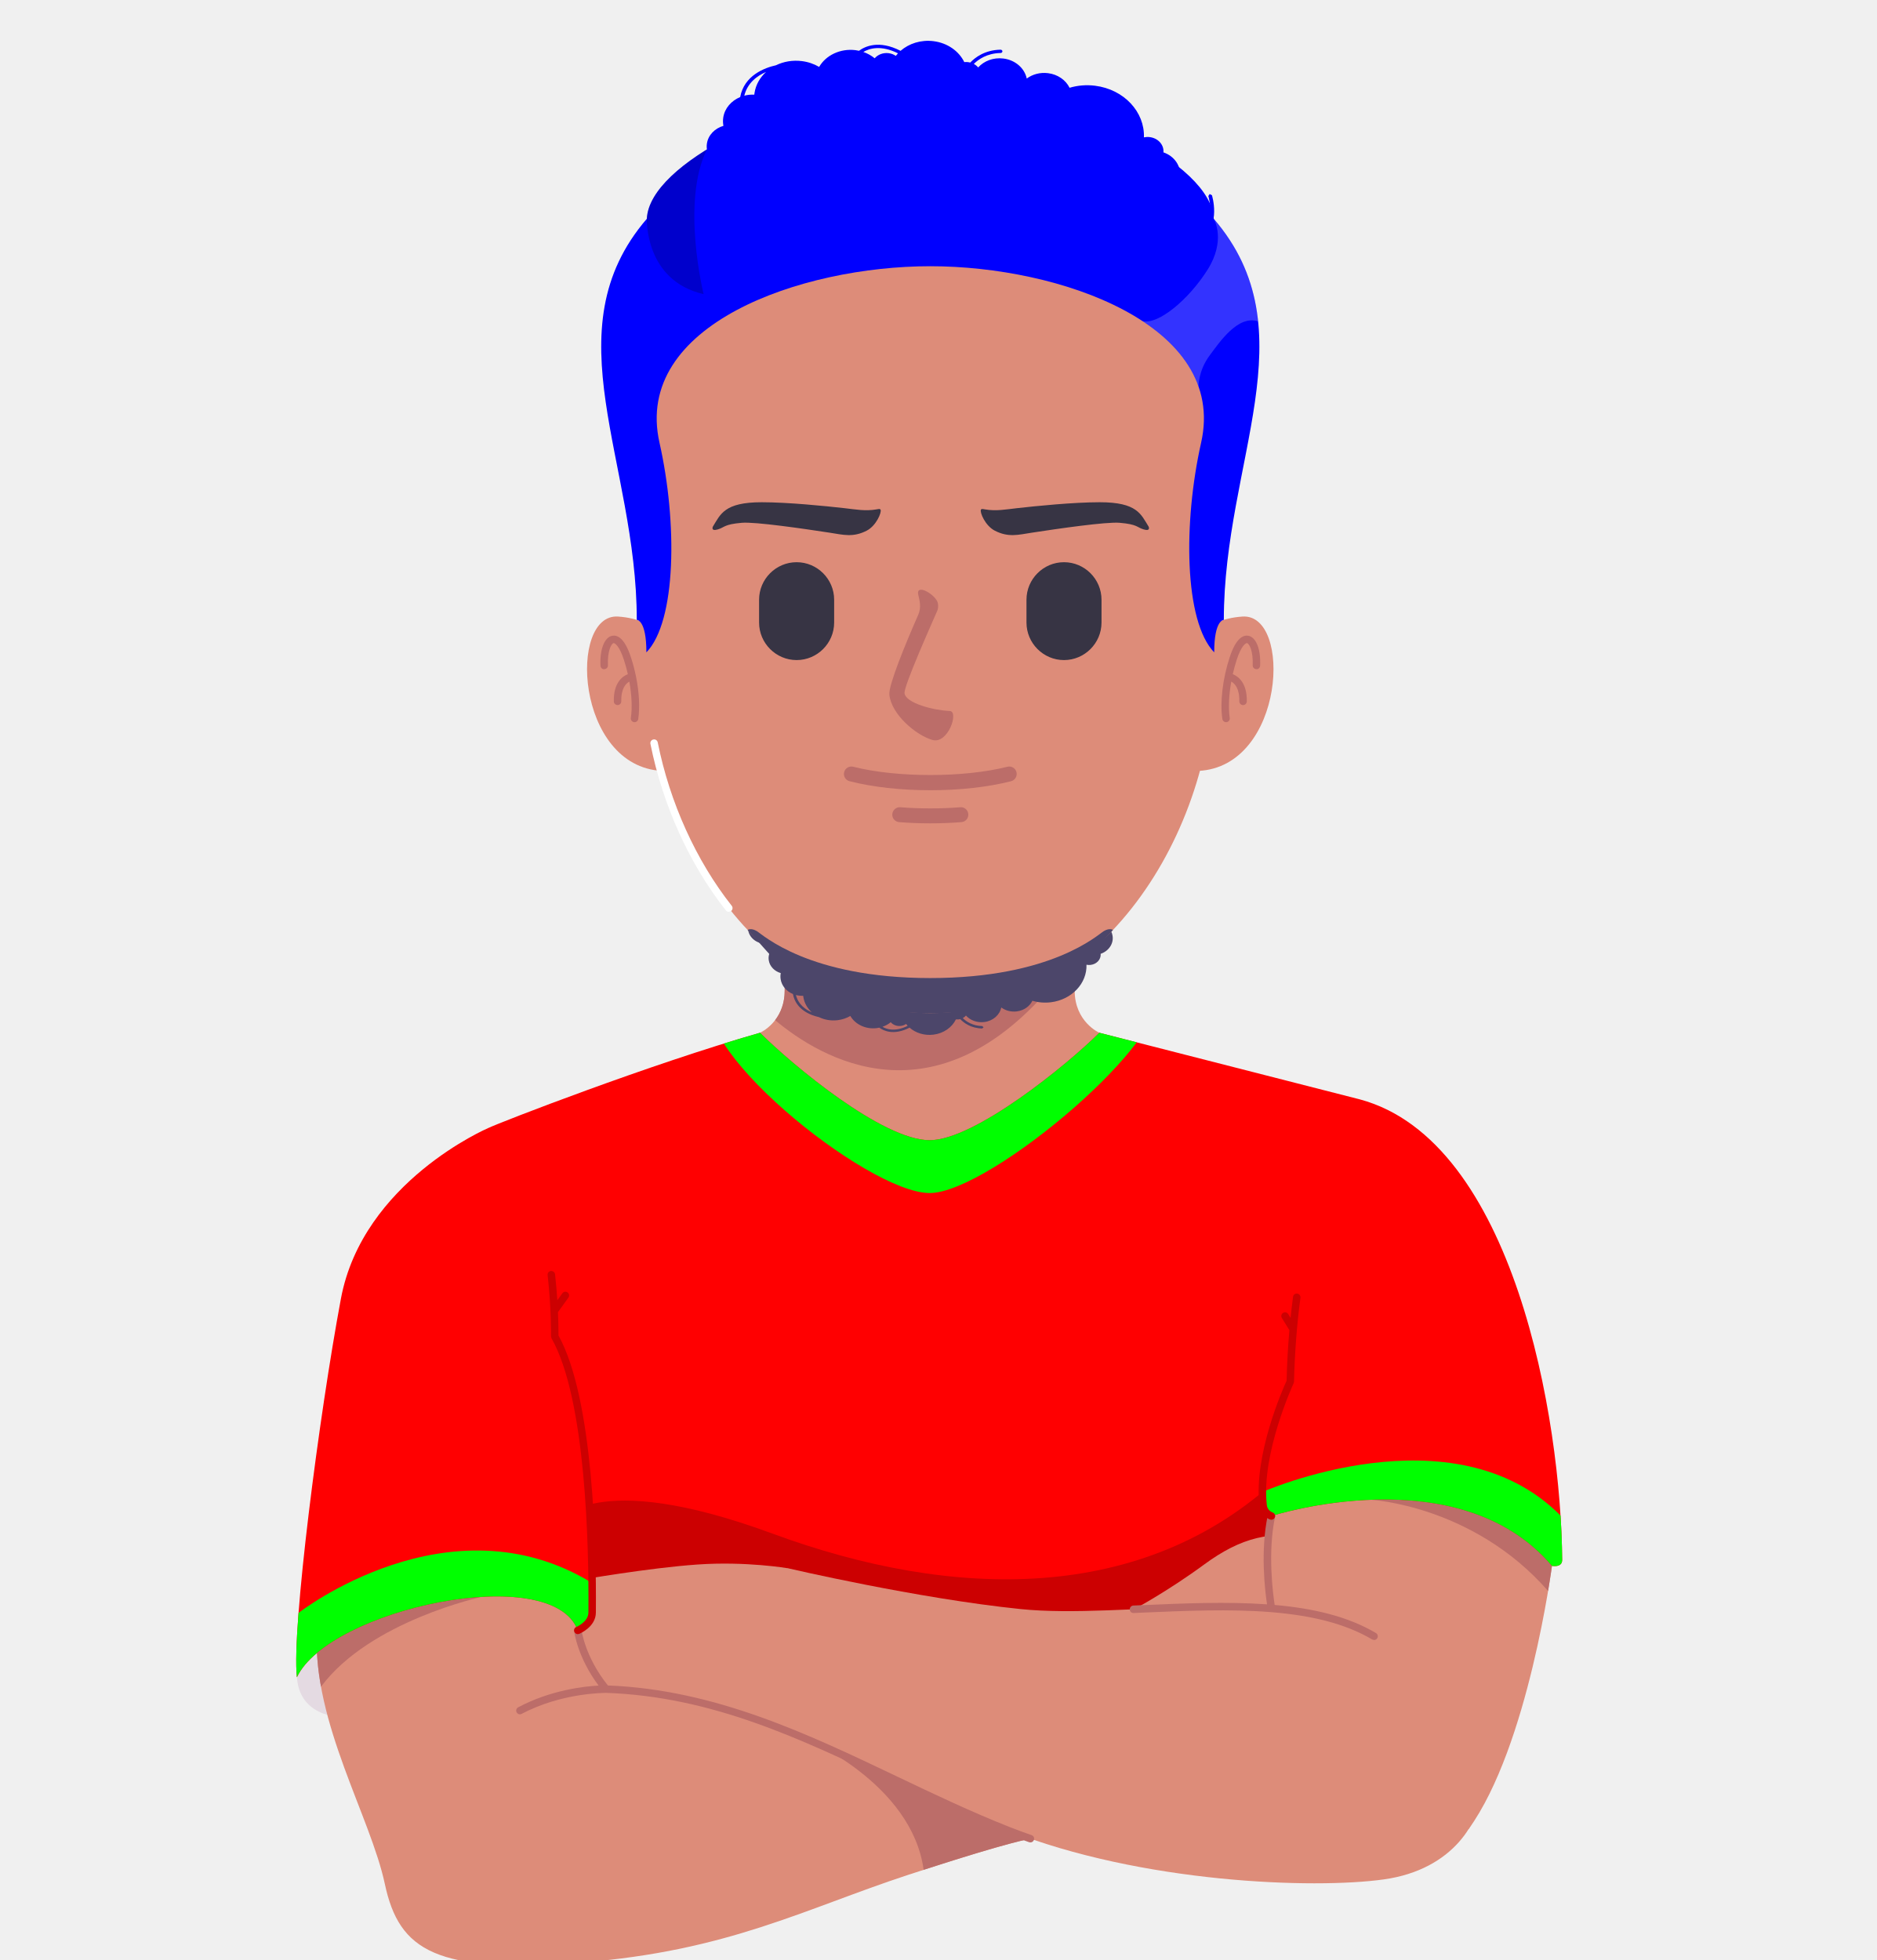
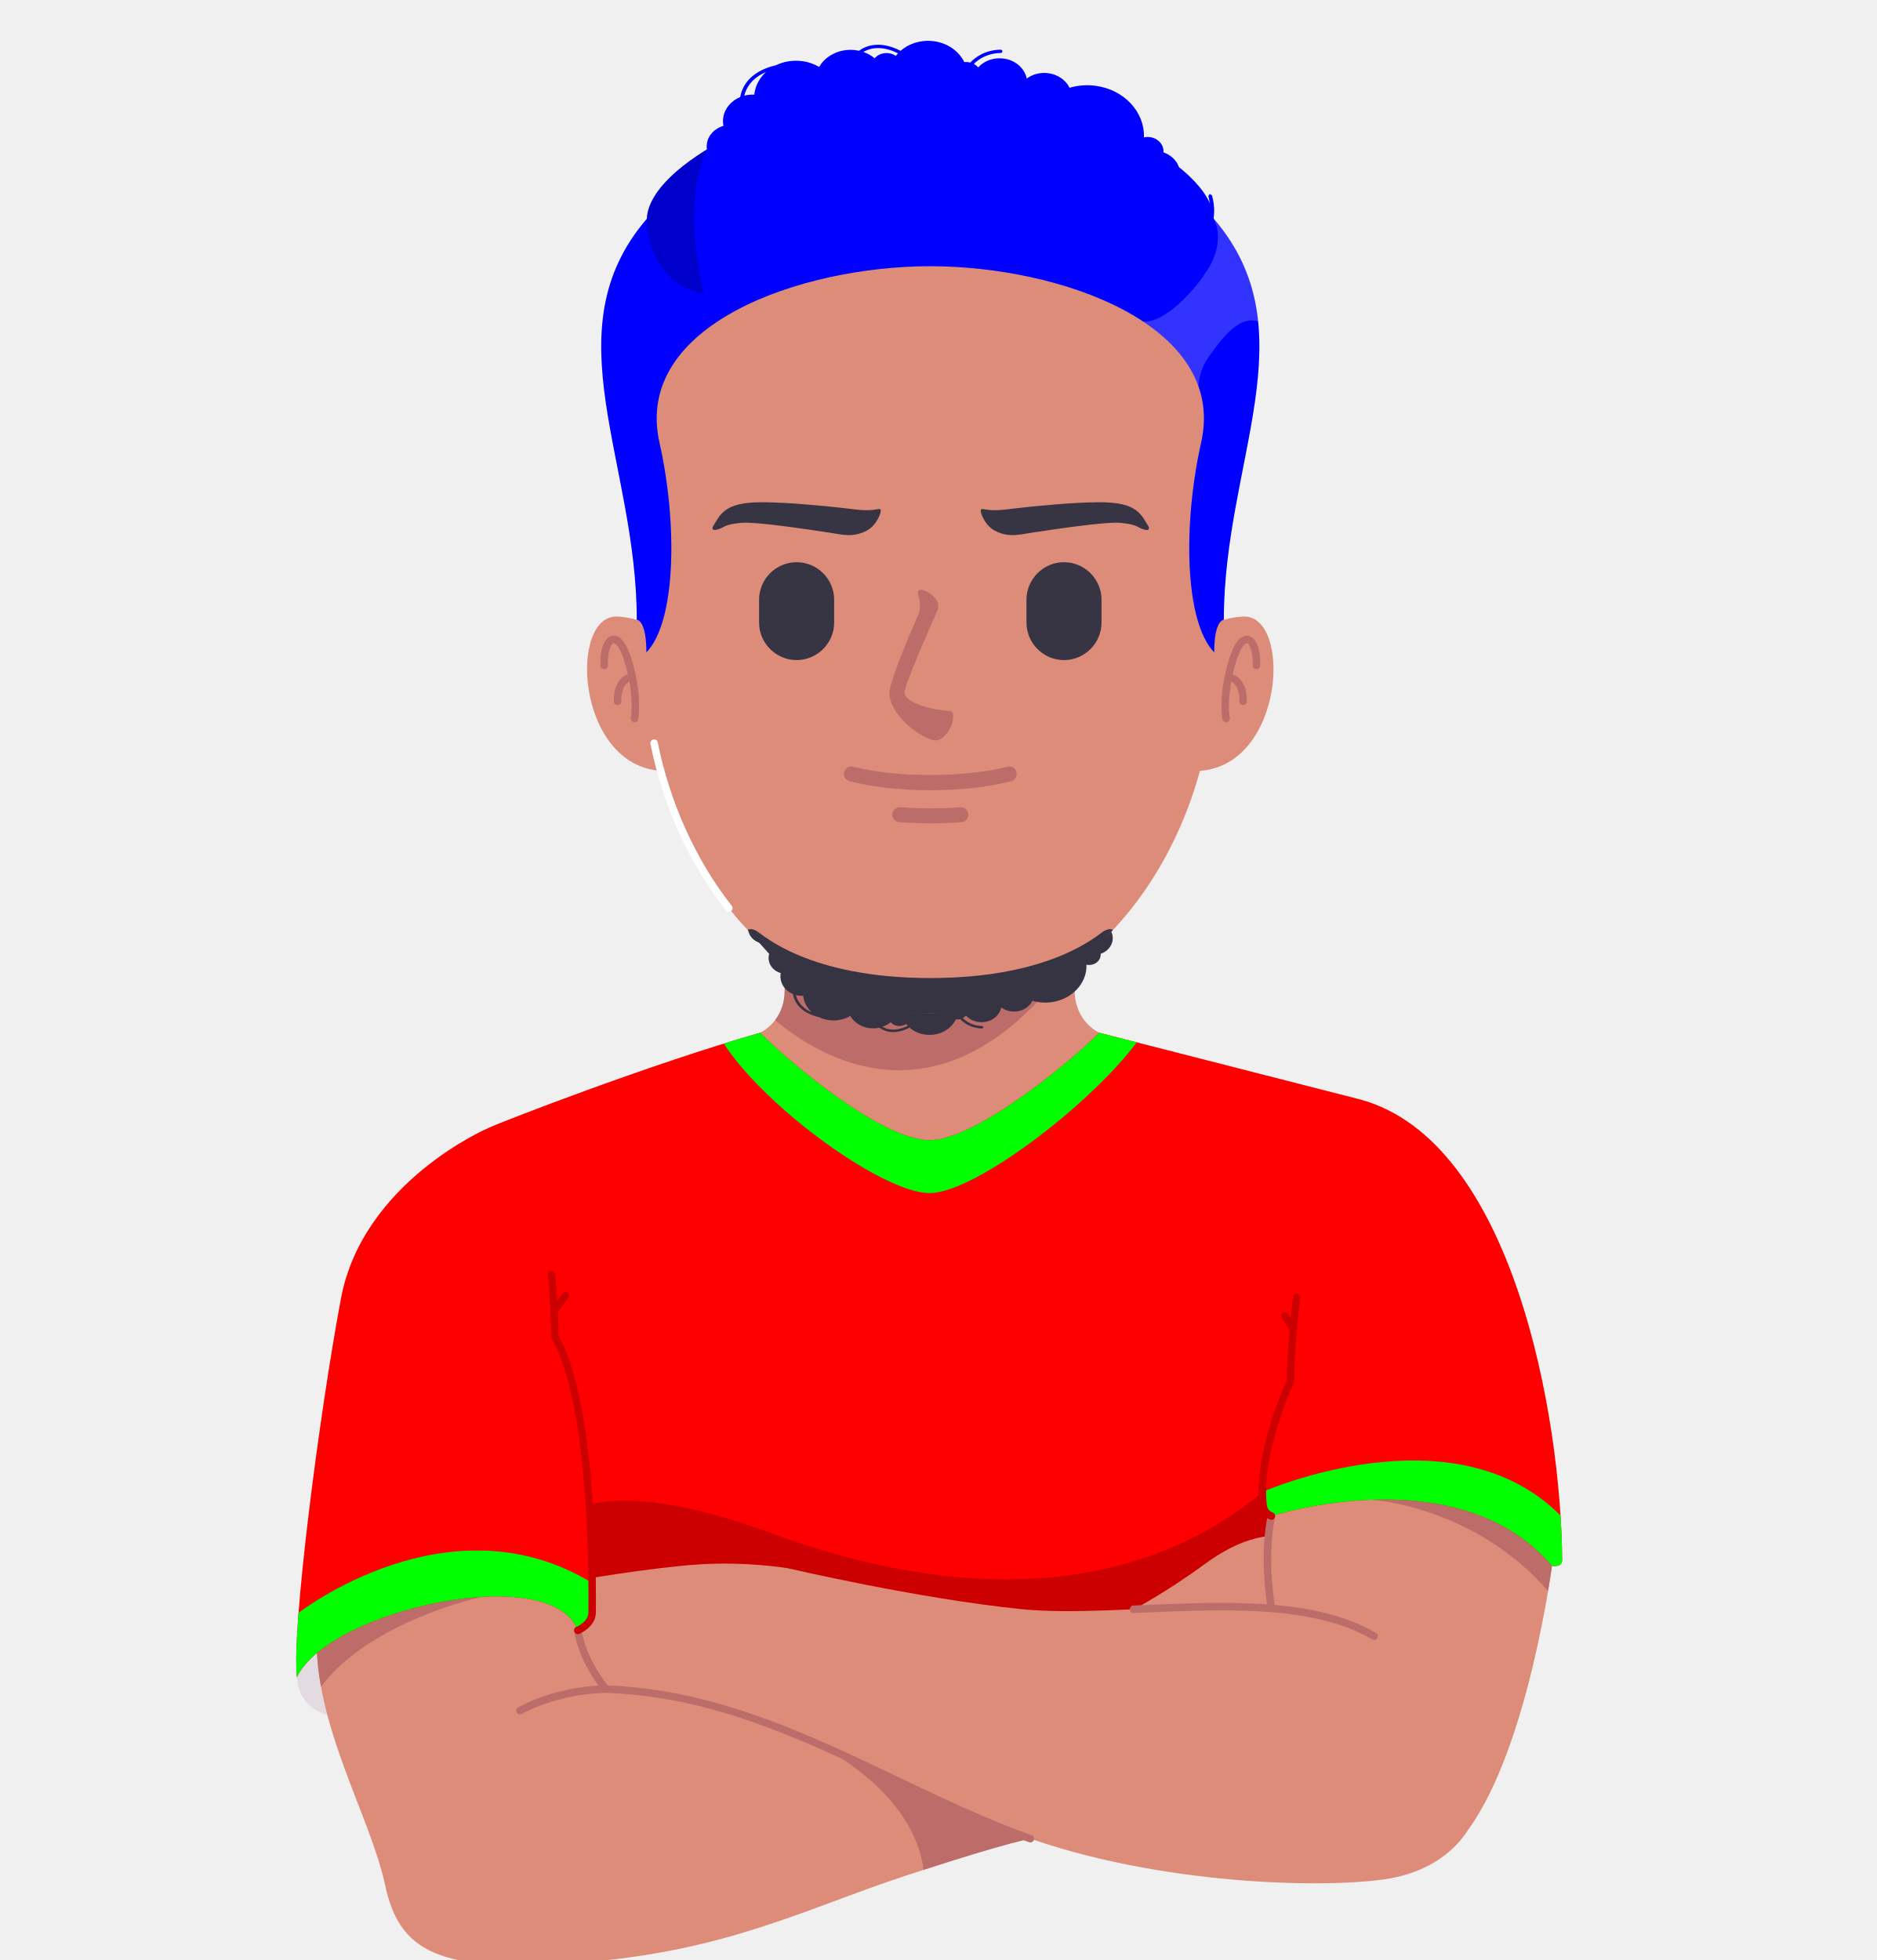
<svg xmlns="http://www.w3.org/2000/svg" width="224" height="234" viewBox="0 0 224 234" fill="none">
  <g clip-path="url(#clip0_1_1358)">
    <path fill-rule="evenodd" clip-rule="evenodd" d="M42.534 204.995C39.66 205.297 35.743 204.5 35.444 200.241C35.143 195.983 39.522 195.733 39.606 195.864C39.689 195.997 42.716 201.409 42.716 201.524L42.534 204.995Z" fill="#E4DAE2" />
    <path fill-rule="evenodd" clip-rule="evenodd" d="M93.677 143.295H128.295V126.679C130.427 125.972 132.675 125.109 132.675 125.109L131.239 123.297C131.239 123.297 128.295 122.011 128.295 118.251V86.271H93.677V118.251C93.677 122.011 90.732 123.297 90.732 123.297L89.296 125.109C89.296 125.109 91.541 125.972 93.677 126.679V143.295Z" fill="#DD8C79" />
    <path fill-rule="evenodd" clip-rule="evenodd" d="M93.678 107.953V118.251C93.678 119.845 93.146 120.997 92.534 121.792C97.916 126.315 111.675 134.615 126.015 117.153L104.036 104.296C104.036 104.296 98.295 106.352 93.678 107.953Z" fill="#BC6D69" />
    <path fill-rule="evenodd" clip-rule="evenodd" d="M58.279 134.677C59.656 134.011 77.59 127.047 90.732 123.3C94.57 127.128 105.353 136.125 110.984 136.125C116.348 136.125 127.402 127.128 131.239 123.3L162.339 131.252V193.031L161.31 204.865H63.18L58.279 134.677Z" fill="#FF0001" />
    <path fill-rule="evenodd" clip-rule="evenodd" d="M162.339 173.581V193.031L162.102 195.76C152.611 196.831 123.766 200.307 119.472 201.103C116.43 201.667 95.472 203.847 78.696 204.865H63.18L62.156 190.236C64.503 185.611 66.766 181.681 66.766 181.681C66.766 181.681 70.636 175.139 92.223 183.095C113.808 191.051 136.536 191.484 152.66 176.4C157.266 172.091 160.331 171.801 162.339 173.581Z" fill="#CC0001" />
    <path fill-rule="evenodd" clip-rule="evenodd" d="M94.084 187.235C94.084 187.235 89.079 186.377 83.263 186.784C77.448 187.188 69.2 188.633 69.2 188.633L66.27 193.544L69.336 203.101C69.336 203.101 72.716 204.588 74.383 203.461C76.049 202.333 94.579 192.372 94.084 187.235Z" fill="#DD8C79" />
    <path fill-rule="evenodd" clip-rule="evenodd" d="M68.978 194.651C68.978 194.651 69.381 198.055 72.354 201.66L80.74 199.224L108.867 200.937L123.042 219.528C123.042 219.528 120.766 219.779 108.418 223.835C96.066 227.892 86.87 232.94 69.47 234.292C52.072 235.644 47.654 232.94 45.941 224.917C44.228 216.893 37.378 205.716 37.828 194.987C38.278 184.259 55.677 184.168 55.677 184.168C55.677 184.168 69.289 186.243 68.978 194.651Z" fill="#DD8C79" />
    <path fill-rule="evenodd" clip-rule="evenodd" d="M110.651 203.277L123.042 219.528C123.042 219.528 120.995 219.753 110.267 223.231C108.832 212.805 95.983 207.492 95.983 207.492L109.18 202.932C109.683 203.044 110.172 203.16 110.651 203.277Z" fill="#BC6D69" />
    <path fill-rule="evenodd" clip-rule="evenodd" d="M38.322 201.375C37.937 199.248 37.739 197.108 37.828 194.987C38.156 187.164 47.498 184.997 52.532 184.399L57.516 190.648C57.516 190.648 44.149 193.528 38.322 201.375Z" fill="#BC6D69" />
    <path fill-rule="evenodd" clip-rule="evenodd" d="M132.124 194.085L135.382 192.127C135.382 192.127 139.335 190.028 143.752 186.784C148.171 183.536 151.866 182.636 156.555 183.717C161.243 184.8 162.339 190.3 162.339 190.3C162.339 190.3 159.17 198.412 156.284 197.06C153.399 195.708 132.124 194.085 132.124 194.085Z" fill="#DD8C79" />
    <path fill-rule="evenodd" clip-rule="evenodd" d="M185.273 186.945C185.273 186.945 182.475 208.473 175.331 218.364L151.792 192.035C151.792 192.035 150.704 186.112 151.781 180.995C152.86 175.876 152.86 175.876 152.86 175.876C152.86 175.876 173.775 172.18 174.765 172.721C175.757 173.261 185.224 181.375 185.273 186.945Z" fill="#DD8C79" />
    <path fill-rule="evenodd" clip-rule="evenodd" d="M185.274 186.945C185.274 186.945 185.126 188.079 184.812 189.943C175.858 179.691 163.64 179.055 163.64 179.055L167.462 173.472C171.255 172.907 174.396 172.521 174.766 172.721C175.758 173.261 185.224 181.375 185.274 186.945Z" fill="#BC6D69" />
    <path fill-rule="evenodd" clip-rule="evenodd" d="M186.492 186.224C186.38 169.383 180.718 136.193 162.339 131.252C162.339 131.252 154.579 142.411 154.036 164.948C154.036 164.948 150.071 173.421 150.792 179.732C150.792 179.732 150.836 180.633 151.782 180.995C151.782 180.995 174.094 173.781 185.274 186.945C185.274 186.945 186.512 187.193 186.492 186.224Z" fill="#FF0001" />
    <path fill-rule="evenodd" clip-rule="evenodd" d="M186.492 186.224C186.482 184.603 186.419 182.831 186.299 180.944C173.506 168.028 150.727 178.119 150.704 178.128C150.704 178.673 150.732 179.211 150.792 179.732C150.792 179.732 150.836 180.636 151.782 180.995C151.782 180.995 174.094 173.781 185.272 186.945C185.272 186.945 186.512 187.193 186.492 186.224Z" fill="#00FF00" />
    <path fill-rule="evenodd" clip-rule="evenodd" d="M58.279 134.677C58.279 134.677 43.316 141.068 40.7 155.04C38.087 169.013 34.813 194.383 35.444 200.241C39.279 192.101 65.922 186.339 68.978 194.651C68.978 194.651 70.691 193.953 70.691 192.511C70.691 191.068 71.092 168.117 66.225 159.553C66.225 159.553 66.588 139.545 58.279 134.677Z" fill="#FF0001" />
    <path fill-rule="evenodd" clip-rule="evenodd" d="M35.638 192.565C35.374 196.035 35.284 198.761 35.444 200.241C39.279 192.101 65.922 186.339 68.978 194.651C68.978 194.651 70.691 193.953 70.691 192.511C70.691 192.201 70.709 190.912 70.691 188.992C53.594 178.519 35.638 192.565 35.638 192.565Z" fill="#00FF00" />
    <path fill-rule="evenodd" clip-rule="evenodd" d="M94.084 187.235C94.084 187.235 109.498 190.841 121.848 192.104C134.198 193.365 153.402 189.039 164.039 195.349C174.678 201.66 176.842 209.863 176.842 213.559C176.842 217.255 173.594 223.205 165.211 224.377C156.827 225.551 136.274 224.828 120.315 218.519C104.359 212.208 90.295 202.292 72.354 201.66L94.084 187.235Z" fill="#DD8C79" />
    <path d="M164.039 195.796L163.811 195.733C160.503 193.771 156.367 192.853 151.84 192.479L151.669 192.464C146.797 192.077 141.476 192.309 136.251 192.533L135.341 192.575C135.044 192.576 134.887 192.393 134.875 192.148C134.865 191.901 135.056 191.695 135.303 191.683L136.211 191.643C141.296 191.421 146.468 191.197 151.259 191.539C151.013 189.915 150.447 185.175 151.347 180.903C151.396 180.664 151.632 180.508 151.875 180.559C152.115 180.609 152.268 180.847 152.219 181.085C151.317 185.364 151.968 190.287 152.172 191.612C156.719 192.009 160.885 192.961 164.265 194.967C164.477 195.091 164.547 195.365 164.421 195.577C164.339 195.716 164.191 195.796 164.039 195.796ZM123.011 219.964L122.864 219.939C121.948 219.62 121.041 219.284 120.152 218.933C115.537 217.108 111.024 214.955 106.657 212.872C95.529 207.565 85.019 202.552 72.345 202.107C72.2 202.123 67.073 202.071 62.278 204.617C62.064 204.732 61.792 204.651 61.676 204.432C61.56 204.215 61.643 203.945 61.86 203.831C65.731 201.773 69.714 201.331 71.459 201.237C68.934 197.849 68.552 194.839 68.537 194.703C68.507 194.459 68.681 194.237 68.925 194.208C69.177 194.175 69.391 194.353 69.42 194.597C69.423 194.631 69.84 197.828 72.573 201.224C85.348 201.723 96.375 206.981 107.041 212.068C111.393 214.144 115.893 216.291 120.479 218.104C121.359 218.451 122.252 218.783 123.156 219.096C123.391 219.177 123.513 219.432 123.432 219.664C123.367 219.849 123.196 219.964 123.011 219.964Z" fill="#BC6D69" />
    <path d="M68.978 195.096C68.804 195.096 68.637 194.992 68.567 194.82C68.475 194.592 68.581 194.332 68.809 194.237C68.823 194.232 70.245 193.631 70.245 192.511L70.248 192.189C70.303 184.872 69.981 167.065 65.838 159.773L65.779 159.544C65.78 159.513 65.831 156.311 65.376 152.229C65.349 151.984 65.527 151.765 65.77 151.737C66.019 151.735 66.234 151.888 66.264 152.131C66.386 153.245 66.475 154.295 66.534 155.236L67.136 154.401C67.279 154.199 67.559 154.155 67.757 154.303C67.956 154.445 68.003 154.724 67.857 154.921L66.611 156.651C66.673 158.087 66.673 159.101 66.672 159.439C70.865 166.98 71.193 184.841 71.138 192.195L71.136 192.511C71.136 194.232 69.227 195.028 69.146 195.063L68.978 195.096Z" fill="#CC0001" />
    <path fill-rule="evenodd" clip-rule="evenodd" d="M86.415 124.588C88.024 127.096 90.662 129.915 93.678 132.56C99.706 137.848 107.23 142.435 110.984 142.435C114.62 142.435 122.099 137.625 128.295 132.181C131.239 129.593 133.894 126.864 135.708 124.441L131.239 123.297C127.402 127.128 116.348 136.125 110.984 136.125C105.354 136.125 94.57 127.128 90.732 123.297C89.339 123.695 87.891 124.131 86.415 124.588Z" fill="#00FF00" />
    <path d="M151.782 181.44L151.624 181.412C150.419 180.952 150.35 179.803 150.347 179.752C149.651 173.687 153.154 165.805 153.594 164.844C153.643 162.809 153.756 160.792 153.928 158.807L153.03 157.352C152.899 157.141 152.964 156.868 153.174 156.739C153.386 156.613 153.659 156.675 153.787 156.883L154.068 157.34C154.156 156.492 154.255 155.653 154.364 154.821C154.396 154.581 154.596 154.409 154.864 154.439C155.108 154.472 155.28 154.695 155.248 154.94C154.82 158.169 154.563 161.539 154.482 164.959L154.44 165.137C154.402 165.22 150.535 173.571 151.235 179.681C151.242 179.768 151.302 180.333 151.94 180.579C152.172 180.665 152.287 180.923 152.198 181.153C152.131 181.331 151.962 181.44 151.782 181.44Z" fill="#CC0001" />
-     <path fill-rule="evenodd" clip-rule="evenodd" d="M95.019 118.793C95.292 119.904 96.128 120.517 96.907 120.852C96.378 120.372 96.016 119.743 95.904 119.027L95.886 118.883C95.586 118.899 95.294 118.865 95.019 118.793ZM105.352 122.585C105.852 122.888 106.858 123.219 108.359 122.471L108.17 122.248C107.995 122.369 107.782 122.453 107.547 122.481C107.067 122.544 106.61 122.361 106.336 122.04C106.054 122.273 105.722 122.461 105.352 122.585ZM89.622 109.767H133.02V110.645C132.826 110.711 132.623 110.757 132.41 110.785L132.382 110.789C132.61 111.055 132.767 111.375 132.82 111.731C132.967 112.671 132.352 113.549 131.399 113.873C131.459 114.52 130.942 115.105 130.211 115.197C130.038 115.219 129.866 115.211 129.706 115.177C129.78 117.385 127.976 119.339 125.472 119.656C124.698 119.752 123.943 119.685 123.251 119.479C122.928 120.14 122.242 120.639 121.383 120.748C120.694 120.835 120.03 120.648 119.532 120.28C119.354 121.164 118.556 121.885 117.507 122.019C116.643 122.128 115.823 121.809 115.316 121.245C115.216 121.367 115.088 121.472 114.94 121.549C115.326 121.932 116.079 122.476 117.263 122.5L117.42 122.644L117.256 122.787C115.886 122.763 115.036 122.096 114.632 121.669L114.451 121.703L114.114 121.708C113.654 122.653 112.67 123.369 111.443 123.524C110.352 123.661 109.31 123.323 108.584 122.687C106.688 123.664 105.467 123.055 104.974 122.691L104.672 122.743C103.342 122.912 102.096 122.296 101.514 121.292C101.076 121.548 100.568 121.724 100.016 121.795C99.21 121.896 98.428 121.755 97.767 121.433C96.792 121.216 95.014 120.563 94.662 118.675C93.894 118.357 93.316 117.705 93.194 116.899C93.154 116.651 93.162 116.408 93.208 116.175C92.467 115.96 91.888 115.381 91.775 114.643C91.707 114.203 91.816 113.776 92.055 113.419C91.688 113.405 91.375 113.159 91.323 112.82L91.318 112.677C90.314 112.635 89.456 111.961 89.315 111.037C89.246 110.579 89.364 110.133 89.622 109.767Z" fill="#4C466A" />
+     <path fill-rule="evenodd" clip-rule="evenodd" d="M95.019 118.793C95.292 119.904 96.128 120.517 96.907 120.852C96.378 120.372 96.016 119.743 95.904 119.027L95.886 118.883C95.586 118.899 95.294 118.865 95.019 118.793ZM105.352 122.585C105.852 122.888 106.858 123.219 108.359 122.471L108.17 122.248C107.995 122.369 107.782 122.453 107.547 122.481C107.067 122.544 106.61 122.361 106.336 122.04C106.054 122.273 105.722 122.461 105.352 122.585ZM89.622 109.767H133.02V110.645C132.826 110.711 132.623 110.757 132.41 110.785L132.382 110.789C132.61 111.055 132.767 111.375 132.82 111.731C132.967 112.671 132.352 113.549 131.399 113.873C131.459 114.52 130.942 115.105 130.211 115.197C130.038 115.219 129.866 115.211 129.706 115.177C129.78 117.385 127.976 119.339 125.472 119.656C124.698 119.752 123.943 119.685 123.251 119.479C122.928 120.14 122.242 120.639 121.383 120.748C120.694 120.835 120.03 120.648 119.532 120.28C119.354 121.164 118.556 121.885 117.507 122.019C116.643 122.128 115.823 121.809 115.316 121.245C115.216 121.367 115.088 121.472 114.94 121.549C115.326 121.932 116.079 122.476 117.263 122.5L117.42 122.644L117.256 122.787C115.886 122.763 115.036 122.096 114.632 121.669L114.451 121.703L114.114 121.708C113.654 122.653 112.67 123.369 111.443 123.524C110.352 123.661 109.31 123.323 108.584 122.687C106.688 123.664 105.467 123.055 104.974 122.691L104.672 122.743C103.342 122.912 102.096 122.296 101.514 121.292C101.076 121.548 100.568 121.724 100.016 121.795C99.21 121.896 98.428 121.755 97.767 121.433C96.792 121.216 95.014 120.563 94.662 118.675C93.894 118.357 93.316 117.705 93.194 116.899C93.154 116.651 93.162 116.408 93.208 116.175C92.467 115.96 91.888 115.381 91.775 114.643C91.707 114.203 91.816 113.776 92.055 113.419C91.688 113.405 91.375 113.159 91.323 112.82L91.318 112.677C90.314 112.635 89.456 111.961 89.315 111.037C89.246 110.579 89.364 110.133 89.622 109.767Z" fill="#363343" />
    <path fill-rule="evenodd" clip-rule="evenodd" d="M88.855 11.424C89.231 9.896 90.38 9.052 91.451 8.591C90.727 9.251 90.224 10.117 90.074 11.104L90.048 11.303C89.636 11.281 89.234 11.325 88.855 11.424ZM78.552 34.168C77.167 33.188 76.822 31.931 76.878 30.821C77.274 31.797 78.112 32.601 79.203 33.019C78.864 33.208 78.622 33.527 78.563 33.909L78.552 34.168ZM103.067 6.205C103.755 5.792 105.139 5.337 107.203 6.367L106.942 6.673C106.702 6.505 106.412 6.391 106.088 6.349C105.427 6.265 104.8 6.516 104.42 6.959C104.034 6.639 103.576 6.38 103.067 6.205ZM102.134 5.989C100.304 5.76 98.588 6.605 97.79 7.989C97.187 7.636 96.49 7.391 95.73 7.295C94.62 7.156 93.547 7.349 92.636 7.792C91.294 8.092 88.848 8.988 88.364 11.588C87.307 12.027 86.514 12.919 86.344 14.028C86.291 14.369 86.303 14.704 86.364 15.025C85.344 15.32 84.548 16.117 84.394 17.131C84.3 17.739 84.451 18.325 84.776 18.815C84.272 18.836 83.843 19.175 83.771 19.639L83.763 19.836C82.383 19.896 81.204 20.823 81.011 22.089C80.883 22.916 81.203 23.708 81.807 24.268C81.451 24.548 81.199 24.94 81.131 25.393C81.11 25.527 81.107 25.659 81.119 25.788C78.924 25.651 76.964 27.049 76.661 29.021C76.631 29.225 76.617 29.427 76.624 29.625C76.262 30.967 76.213 32.867 78.043 34.305C77.904 36.771 81.206 40.053 85.524 36.437C88.247 38.767 91.464 37.664 93.855 35.68C94.872 36.355 96.571 36.873 99.12 35.909C101.483 39.159 106.57 39.161 108.851 35.592C109.036 35.645 109.227 35.677 109.427 35.683L109.748 35.667C110.307 36.595 111.554 38.107 113.883 38.539C114.034 38.565 114.18 38.464 114.206 38.315C114.235 38.163 114.134 38.019 113.982 37.989C111.968 37.615 110.85 36.364 110.31 35.524C110.586 35.413 110.836 35.249 111.047 35.045C111.74 36.268 113.038 37.107 114.544 37.14C116.375 37.183 117.954 36.027 118.53 34.389C120.331 36.453 125.763 36.128 126.81 34.491C136.26 43.091 146.772 33.339 143.292 30.585C143.67 30.365 143.94 30.008 144.006 29.579C144.082 29.088 143.87 28.62 143.486 28.309C145.783 26.877 144.687 23.319 144.683 23.307L144.412 23.165L144.252 23.407C144.256 23.419 145.311 26.847 143.075 28.067L142.746 27.969C143.167 27.503 143.456 26.932 143.554 26.295C143.839 24.429 142.372 22.703 140.282 22.437L140.246 22.433C140.559 22.068 140.775 21.627 140.85 21.139C141.047 19.847 140.203 18.636 138.891 18.191C138.975 17.3 138.264 16.495 137.26 16.369C137.022 16.34 136.784 16.352 136.563 16.397C136.667 13.361 134.188 10.672 130.742 10.237C129.678 10.103 128.639 10.197 127.686 10.479C127.243 9.573 126.298 8.884 125.12 8.736C124.167 8.615 123.255 8.872 122.574 9.379C122.324 8.164 121.23 7.169 119.787 6.987C118.599 6.837 117.472 7.275 116.774 8.052C116.636 7.885 116.459 7.741 116.255 7.633C116.784 7.104 117.82 6.357 119.451 6.327C119.575 6.325 119.672 6.236 119.67 6.125C119.664 6.019 119.566 5.929 119.442 5.932C117.558 5.967 116.387 6.881 115.83 7.467L115.582 7.419C115.424 7.4 115.268 7.399 115.118 7.415C114.484 6.116 113.131 5.128 111.446 4.916C109.944 4.727 108.514 5.193 107.511 6.069C104.904 4.727 103.224 5.56 102.55 6.063C102.415 6.031 102.274 6.008 102.134 5.989ZM95.49 34.044C95.86 34.735 96.583 35.211 97.42 35.229C97.83 35.24 98.216 35.139 98.552 34.956C98.631 35.12 98.716 35.281 98.807 35.432C96.643 36.216 95.19 35.843 94.29 35.3C94.727 34.903 95.128 34.476 95.49 34.044Z" fill="#0000FF" />
    <path fill-rule="evenodd" clip-rule="evenodd" d="M79.022 92.036C68.701 91.5 67.828 73.205 73.788 73.609C78.751 73.943 79.79 77.107 80.12 78.435C80.448 79.764 79.022 92.036 79.022 92.036Z" fill="#DD8C79" />
    <path fill-rule="evenodd" clip-rule="evenodd" d="M143.092 92.036C153.415 91.5 154.286 73.205 148.326 73.609C143.364 73.943 142.326 77.107 141.996 78.435C141.667 79.764 143.092 92.036 143.092 92.036Z" fill="#DD8C79" />
    <path fill-rule="evenodd" clip-rule="evenodd" d="M144.956 56.224V79.633C144.956 99.364 131.506 120.951 111.06 120.951C90.616 120.951 77.167 99.364 77.167 79.633V56.224C77.167 11.683 144.956 11.683 144.956 56.224Z" fill="#DD8C79" />
-     <path fill-rule="evenodd" clip-rule="evenodd" d="M111.06 120.951C105.443 120.951 100.212 120.215 95.787 117.441C93.356 115.92 91.266 113.156 89.255 111.027C89.283 111.005 89.651 110.752 90.344 111.161C91.063 111.585 96.547 116.768 111.06 116.768C125.574 116.768 131.058 111.585 131.778 111.161C132.47 110.752 132.839 111.005 132.864 111.027C130.855 113.156 128.764 115.92 126.334 117.441C121.908 120.215 116.678 120.951 111.06 120.951Z" fill="#4C466A" />
+     <path fill-rule="evenodd" clip-rule="evenodd" d="M111.06 120.951C105.443 120.951 100.212 120.215 95.787 117.441C93.356 115.92 91.266 113.156 89.255 111.027C89.283 111.005 89.651 110.752 90.344 111.161C91.063 111.585 96.547 116.768 111.06 116.768C125.574 116.768 131.058 111.585 131.778 111.161C132.47 110.752 132.839 111.005 132.864 111.027C130.855 113.156 128.764 115.92 126.334 117.441C121.908 120.215 116.678 120.951 111.06 120.951Z" fill="#363343" />
    <path fill-rule="evenodd" clip-rule="evenodd" d="M127.019 67.12H127.022C129.484 67.12 131.5 69.136 131.5 71.6V74.324C131.5 76.789 129.484 78.805 127.022 78.805H127.019C124.556 78.805 122.542 76.789 122.542 74.324V71.6C122.542 69.136 124.556 67.12 127.019 67.12Z" fill="#373444" />
    <path fill-rule="evenodd" clip-rule="evenodd" d="M95.102 67.12H95.099C92.636 67.12 90.62 69.136 90.62 71.6V74.324C90.62 76.789 92.636 78.805 95.099 78.805H95.102C97.566 78.805 99.582 76.789 99.582 74.324V71.6C99.582 69.136 97.566 67.12 95.102 67.12Z" fill="#373444" />
    <path fill-rule="evenodd" clip-rule="evenodd" d="M111.968 72.036C112.022 72.343 112 72.673 111.896 72.912C111.162 74.588 107.95 81.783 107.979 82.735C108.095 83.964 111.535 84.817 113.378 84.883C114.518 84.921 113.175 88.88 111.312 88.341C109.326 87.768 106.388 85.264 106.172 82.917C106.068 81.784 108.136 76.763 109.628 73.38C110.012 72.513 109.774 71.631 109.631 71.049C109.263 69.539 111.794 71.024 111.968 72.036Z" fill="#BC6D69" />
    <path d="M146.367 86.221C146.15 86.221 145.96 86.063 145.927 85.843C145.63 83.857 145.962 81.039 146.794 78.491C147.555 76.148 148.43 75.8 149.022 75.899C149.956 76.071 150.524 77.503 150.435 79.464C150.426 79.708 150.222 79.94 149.972 79.888C149.724 79.877 149.534 79.669 149.547 79.424C149.623 77.757 149.148 76.828 148.863 76.776C148.714 76.784 148.198 77.06 147.64 78.767C147.458 79.328 147.3 79.907 147.17 80.487C147.82 80.748 148.886 81.516 148.844 83.743C148.839 83.984 148.64 84.18 148.399 84.18H148.388C148.143 84.175 147.947 83.971 147.952 83.724C147.982 82.177 147.398 81.593 146.99 81.373C146.704 82.972 146.631 84.528 146.807 85.709C146.844 85.953 146.678 86.18 146.432 86.216L146.367 86.221Z" fill="#BC6D69" />
    <path d="M75.753 86.221L75.688 86.216C75.444 86.18 75.277 85.953 75.313 85.709C75.49 84.528 75.417 82.972 75.133 81.375C74.721 81.599 74.138 82.185 74.17 83.724C74.173 83.971 73.977 84.175 73.732 84.18C73.463 84.16 73.282 83.987 73.278 83.743C73.234 81.516 74.299 80.748 74.954 80.487C74.822 79.907 74.665 79.328 74.481 78.768C73.925 77.06 73.401 76.787 73.258 76.776C72.973 76.828 72.5 77.757 72.576 79.424C72.588 79.669 72.397 79.877 72.151 79.888C71.893 79.932 71.695 79.708 71.686 79.464C71.597 77.503 72.165 76.071 73.098 75.899C73.698 75.8 74.566 76.148 75.328 78.492C75.563 79.211 75.758 79.949 75.909 80.685L75.92 80.735C76.299 82.591 76.405 84.427 76.194 85.843C76.161 86.063 75.971 86.221 75.753 86.221Z" fill="#BC6D69" />
    <path d="M111.06 94.344C107.527 94.344 104.192 93.972 101.419 93.267C100.943 93.147 100.654 92.661 100.776 92.185C100.896 91.707 101.388 91.415 101.86 91.541C107.046 92.857 115.079 92.857 120.263 91.541C120.734 91.415 121.226 91.707 121.347 92.185C121.468 92.661 121.179 93.147 120.703 93.267C117.93 93.972 114.596 94.344 111.06 94.344Z" fill="#BC6D69" />
    <path d="M111.06 98.297C109.799 98.297 108.547 98.248 107.339 98.151C106.85 98.112 106.483 97.683 106.524 97.193C106.563 96.7 107.005 96.331 107.481 96.375C109.803 96.56 112.318 96.56 114.639 96.375C115.13 96.328 115.56 96.7 115.597 97.193C115.637 97.683 115.271 98.112 114.781 98.151C113.573 98.248 112.323 98.297 111.06 98.297Z" fill="#BC6D69" />
    <path fill-rule="evenodd" clip-rule="evenodd" d="M144.902 26.12C156.41 39.505 146.102 55.028 146.102 74.008C146.102 74.008 144.954 73.957 144.954 77.883C141.363 74.18 141.244 62.383 143.392 52.849C146.559 38.789 126.527 31.779 111.06 31.783C95.595 31.779 75.563 38.789 78.73 52.849C80.876 62.383 80.757 74.18 77.167 77.883C77.167 73.957 76.019 74.008 76.019 74.008C76.019 55.028 65.712 39.505 77.219 26.12C77.376 22.748 81.54 19.193 87.083 16.315C102.542 8.284 119.579 8.284 135.038 16.315C140.58 19.193 144.746 22.748 144.902 26.12Z" fill="#0000FF" />
    <path fill-rule="evenodd" clip-rule="evenodd" d="M77.219 26.12C77.349 23.32 80.243 20.395 84.394 17.836C81.266 24.119 83.999 35.116 83.999 35.116C76.941 33.504 77.219 26.12 77.219 26.12Z" fill="black" fill-opacity="0.2" />
    <path fill-rule="evenodd" clip-rule="evenodd" d="M144.902 26.12C148.248 30.011 149.748 34.081 150.196 38.367C147.782 37.579 145.602 40.844 144.44 42.393C143.027 44.279 143.084 46.148 143.084 46.148H143.082C141.992 43.039 139.586 40.437 136.395 38.337L136.396 38.336C138.251 38.805 141.895 35.792 144.156 32.208C146.336 28.759 145.004 26.3 144.902 26.12Z" fill="white" fill-opacity="0.2" />
    <path fill-rule="evenodd" clip-rule="evenodd" d="M118.758 63.355C117.623 62.771 116.959 61.183 117.102 60.861C117.159 60.729 117.287 60.76 117.594 60.815C118.918 61.047 120.107 60.815 121.388 60.672C123.727 60.409 128.128 59.964 131.284 59.961C135.776 59.959 136.208 61.404 137.127 62.877C137.127 62.877 137.399 63.461 136.54 63.208C135.684 62.956 135.834 62.601 133.664 62.415C132.084 62.276 126.238 63.127 123.178 63.597C121.534 63.852 120.383 64.188 118.758 63.355Z" fill="#373444" />
    <path fill-rule="evenodd" clip-rule="evenodd" d="M103.467 63.355C104.602 62.771 105.266 61.183 105.126 60.861C105.066 60.729 104.939 60.76 104.634 60.815C103.307 61.047 102.12 60.815 100.839 60.672C98.499 60.409 94.096 59.964 90.943 59.961C86.448 59.959 86.018 61.404 85.099 62.877C85.099 62.877 84.827 63.461 85.686 63.208C86.542 62.956 86.394 62.601 88.563 62.415C90.142 62.276 95.987 63.127 99.047 63.597C100.694 63.852 101.843 64.188 103.467 63.355Z" fill="#373444" />
    <path d="M87.005 108.861C86.874 108.861 86.744 108.803 86.655 108.693C82.312 103.183 79.112 96.123 77.649 88.809C77.599 88.571 77.755 88.336 77.998 88.287C78.248 88.235 78.474 88.395 78.522 88.637C79.96 95.812 83.096 102.74 87.355 108.139C87.508 108.333 87.474 108.613 87.281 108.765L87.005 108.861Z" fill="white" />
  </g>
  <defs>
    <clipPath id="clip0_1_1358">
      <rect width="224" height="234" fill="white" />
    </clipPath>
  </defs>
</svg>
